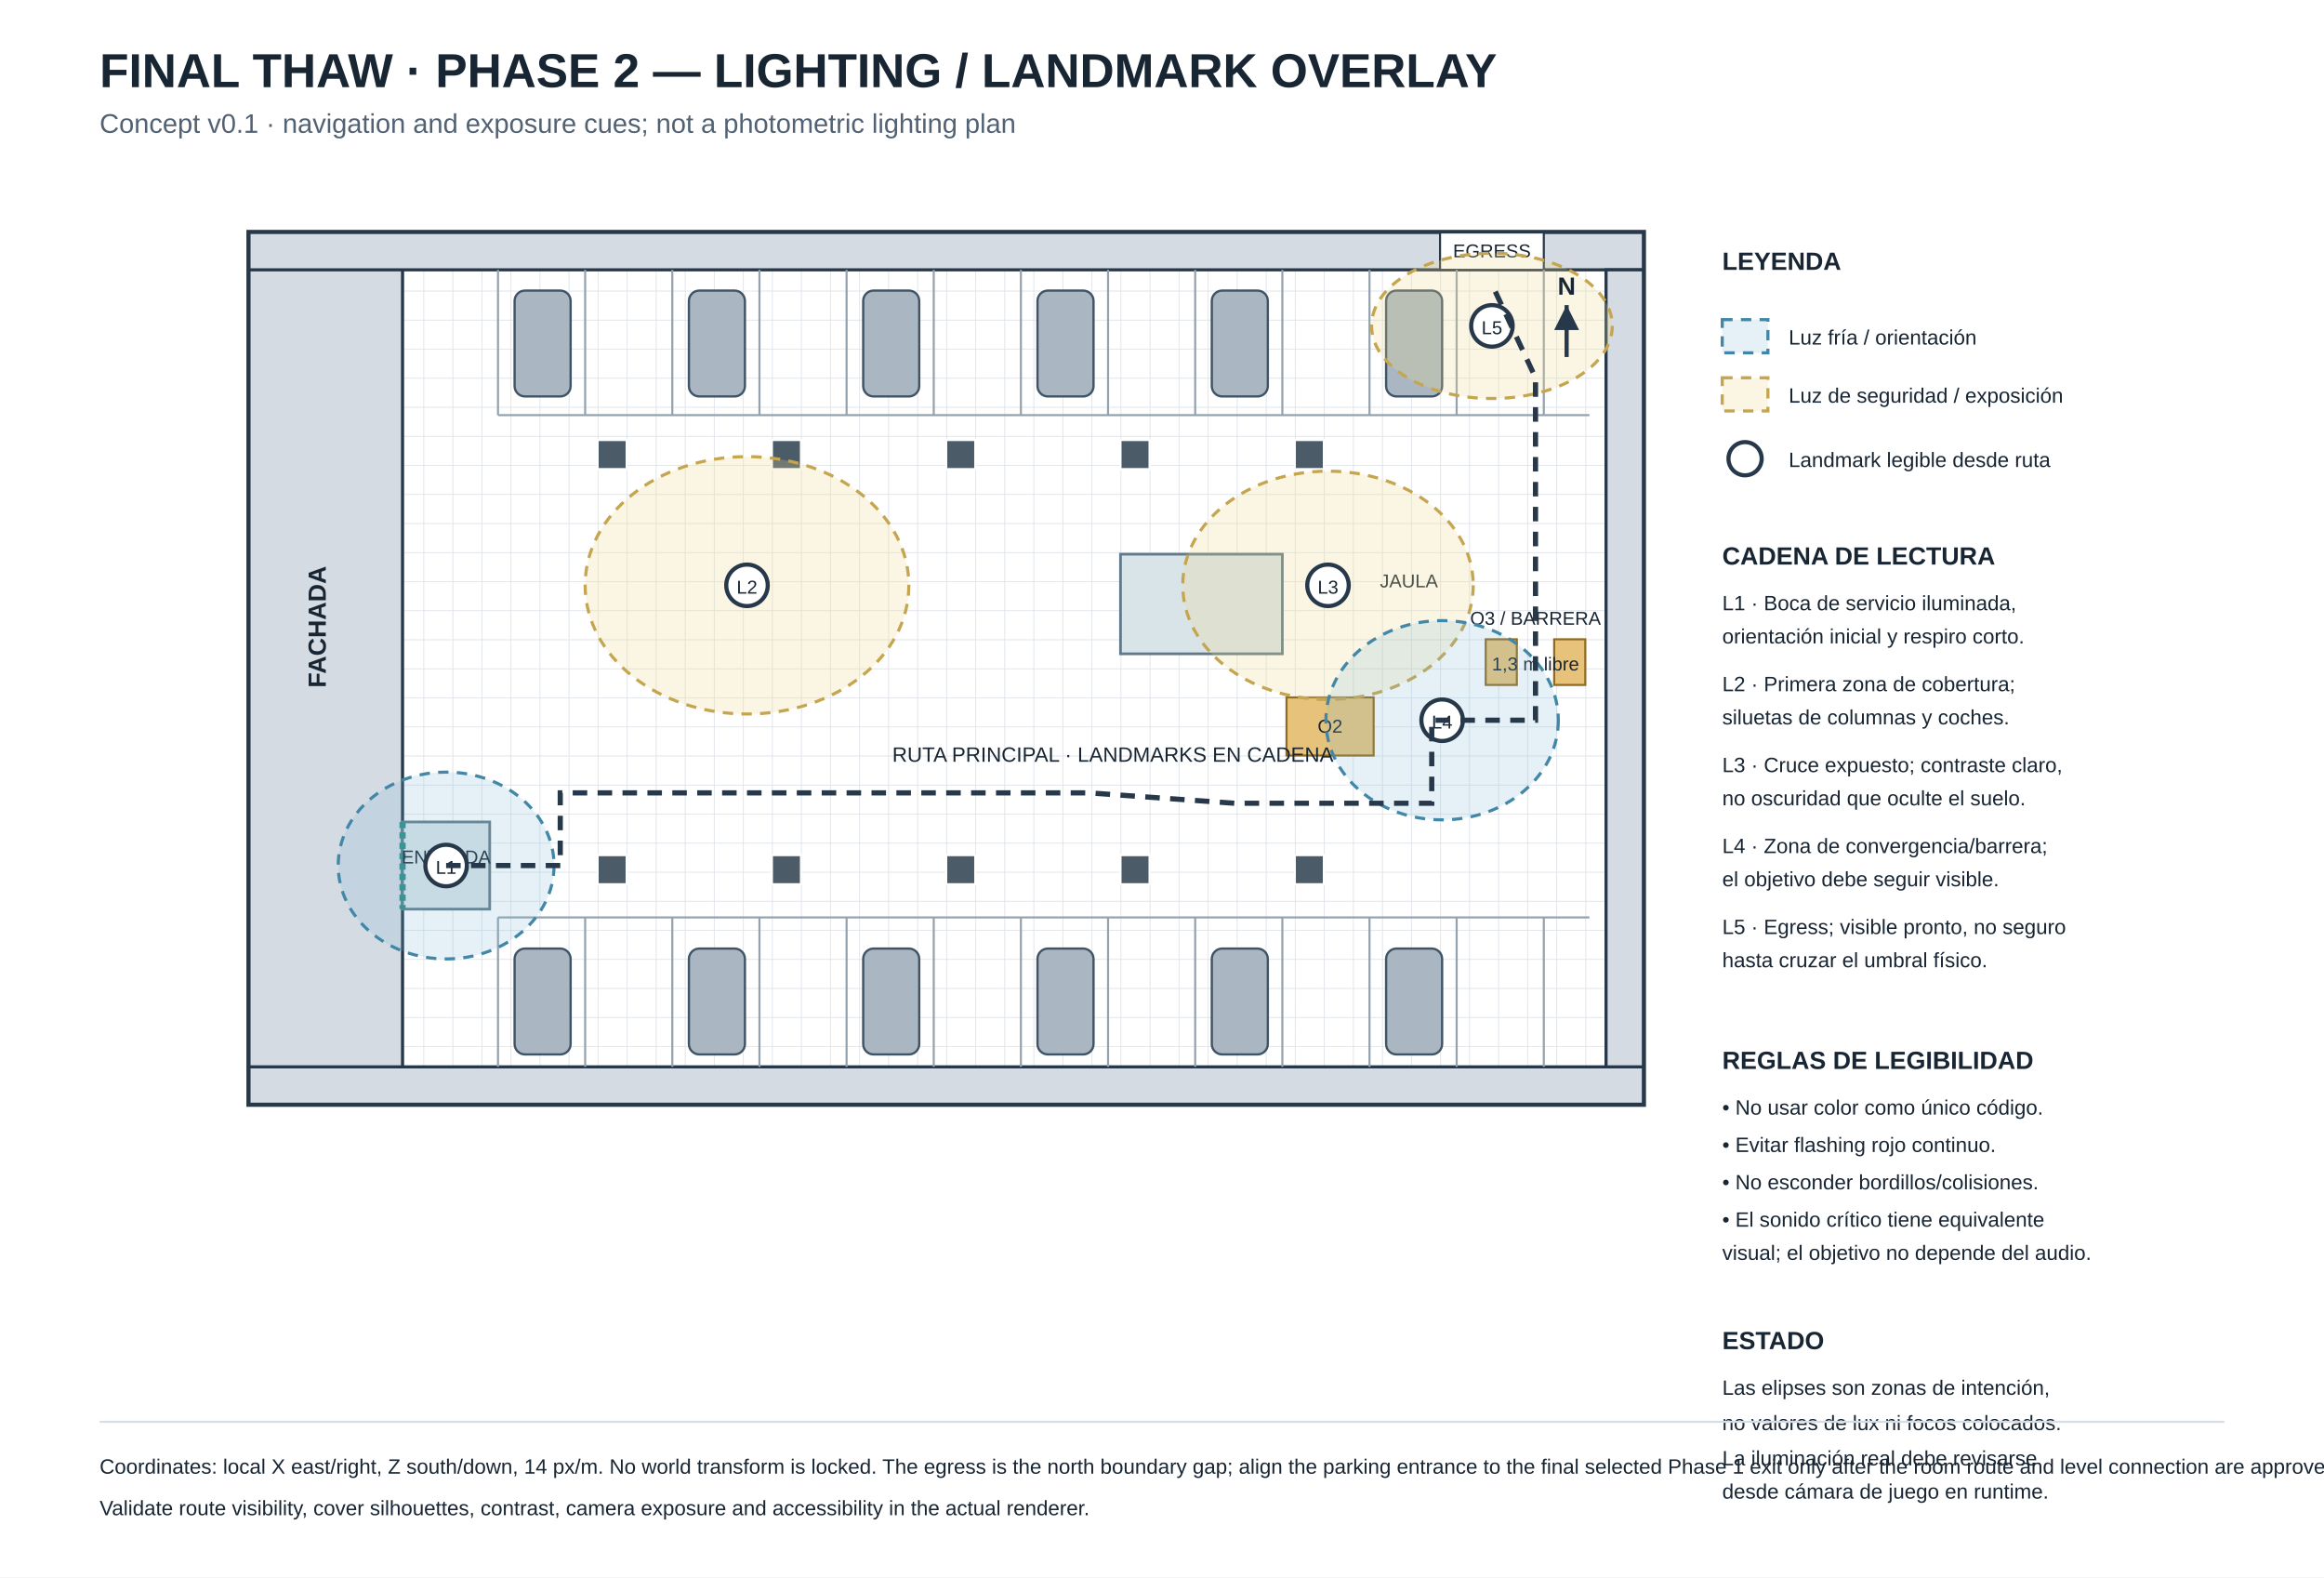
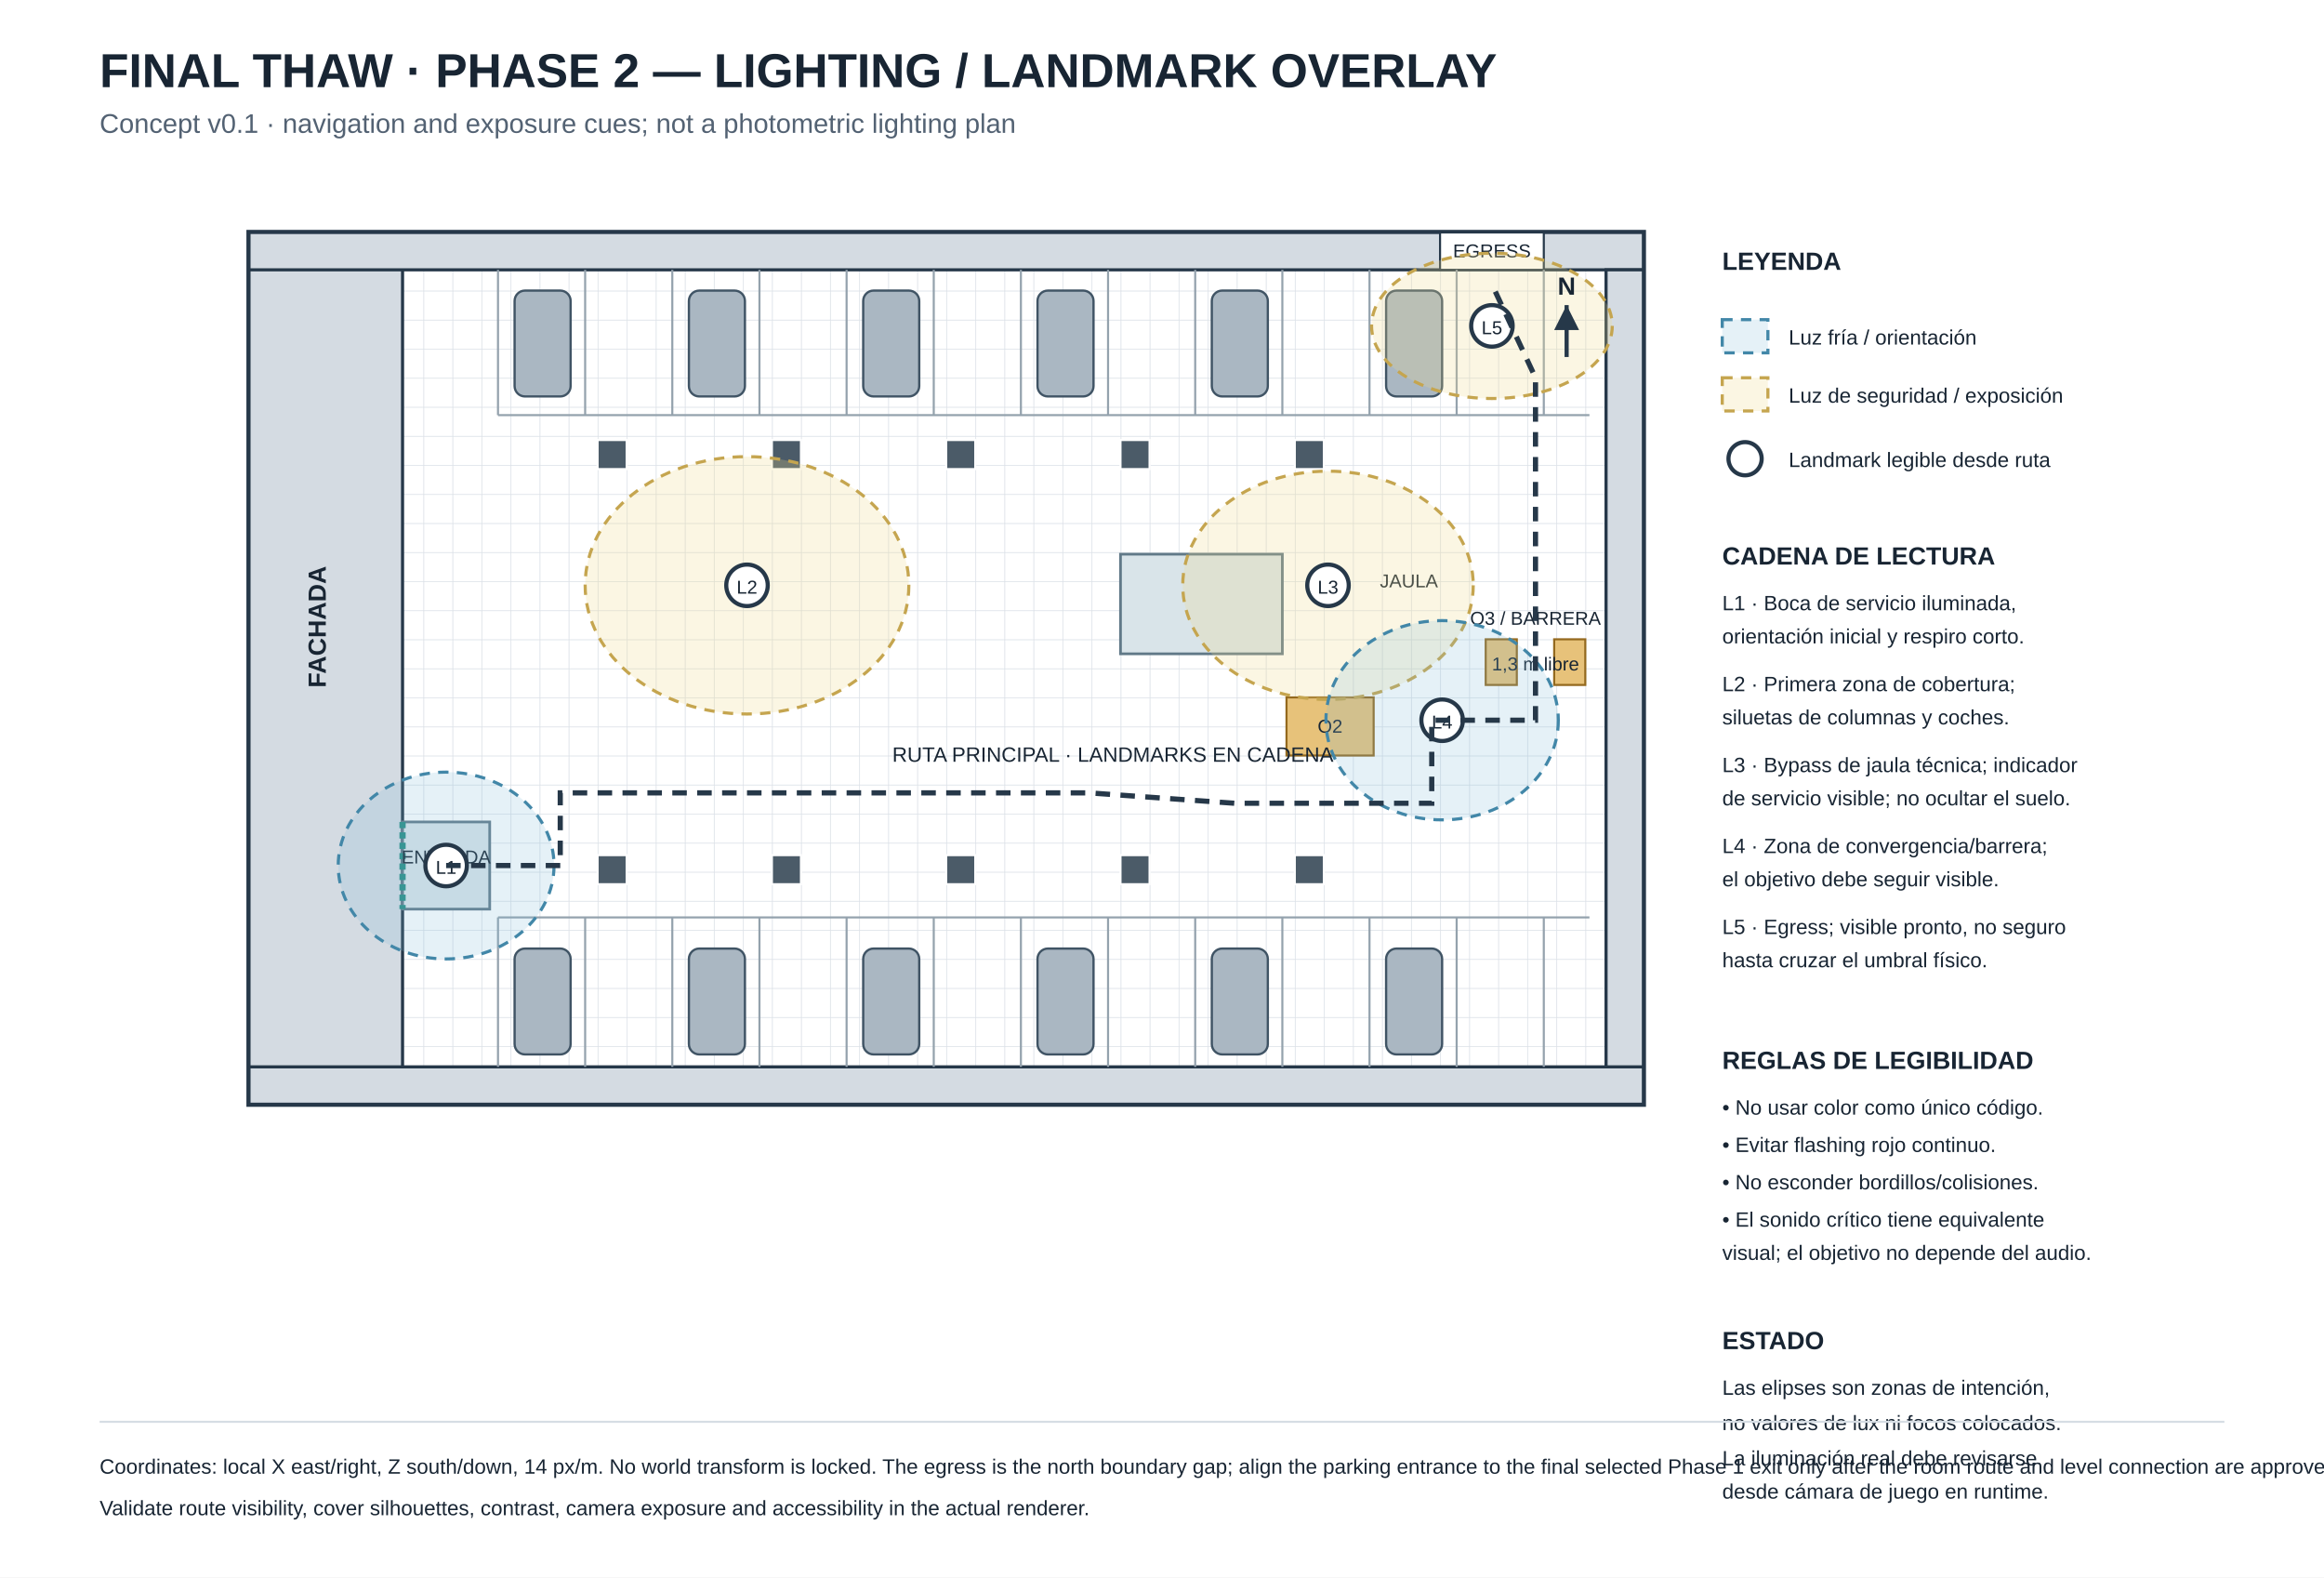
<svg xmlns="http://www.w3.org/2000/svg" width="1120" height="760" viewBox="0 0 1120 760">
  <defs>
    <pattern id="g" width="14" height="14" patternUnits="userSpaceOnUse">
      <path d="M14 0H0V14" fill="none" stroke="#dce2e8" stroke-width=".7" />
    </pattern>
    <marker id="n" markerWidth="8" markerHeight="8" refX="6" refY="3" orient="auto">
      <path d="M0 0L6 3L0 6Z" fill="#263849" />
    </marker>
    <style>text{font-family:Arial,Helvetica,sans-serif;fill:#182533}.title{font-size:23px;font-weight:700}.sub{font-size:13px;fill:#536273}.lab{font-size:12px;font-weight:600}.sm{font-size:10px}.tiny{font-size:9px}.wall{fill:#d4dbe2;stroke:#263849;stroke-width:1.5}.svc{fill:#d9e4e9;stroke:#617988;stroke-width:1.3}.car{fill:#aab7c2;stroke:#405465;stroke-width:1.1;rx:5}.col{fill:#4b5b68;stroke:#fff;stroke-width:1}.warm{fill:#f0d88b;fill-opacity:.24;stroke:#c5a54f;stroke-width:1.5;stroke-dasharray:5 4}.cool{fill:#7db9d9;fill-opacity:.20;stroke:#4287a8;stroke-width:1.5;stroke-dasharray:5 4}.landmark{fill:#fff;stroke:#263849;stroke-width:2}.route{fill:none;stroke:#263849;stroke-width:2.5;stroke-dasharray:7 5}</style>
  </defs>
  <rect width="1120" height="760" fill="#fff" />
  <text x="48" y="42" class="title">FINAL THAW · PHASE 2 — LIGHTING / LANDMARK OVERLAY</text>
  <text x="48" y="64" class="sub">Concept v0.1 · navigation and exposure cues; not a photometric lighting plan</text>
  <g transform="translate(120 112)">
    <rect width="672" height="420" fill="url(#g)" stroke="#263849" stroke-width="2.5" />
    <rect x="0" y="0" width="74" height="420" class="wall" />
    <text x="37" y="190" class="lab" text-anchor="middle" transform="rotate(-90 37 190)">FACHADA</text>
    <rect x="74" y="284" width="42" height="42" class="svc" />
    <path d="M74 284V326" stroke="#278c83" stroke-width="3" stroke-dasharray="3 2" />
    <text x="95" y="304" class="tiny" text-anchor="middle">ENTRADA</text>
    <rect x="0" y="0" width="672" height="18" class="wall" />
    <rect x="574" y="0" width="50" height="18" fill="#fff" stroke="#263849" />
    <text x="599" y="12" class="tiny" text-anchor="middle">EGRESS</text>
    <rect x="654" y="18" width="18" height="402" class="wall" />
    <rect x="0" y="402" width="672" height="18" class="wall" />
    <g stroke="#94a2ad" stroke-width="1" fill="none">
      <path d="M120 18V88 M162 18V88 M204 18V88 M246 18V88 M288 18V88 M330 18V88 M372 18V88 M414 18V88 M456 18V88 M498 18V88 M540 18V88 M582 18V88 M624 18V88 M120 88H646 M120 330V402 M162 330V402 M204 330V402 M246 330V402 M288 330V402 M330 330V402 M372 330V402 M414 330V402 M456 330V402 M498 330V402 M540 330V402 M582 330V402 M624 330V402 M120 330H646" />
    </g>
    <g>
      <rect x="128" y="28" width="27" height="51" class="car" />
      <rect x="212" y="28" width="27" height="51" class="car" />
      <rect x="296" y="28" width="27" height="51" class="car" />
      <rect x="380" y="28" width="27" height="51" class="car" />
      <rect x="464" y="28" width="27" height="51" class="car" />
      <rect x="548" y="28" width="27" height="51" class="car" />
      <rect x="128" y="345" width="27" height="51" class="car" />
      <rect x="212" y="345" width="27" height="51" class="car" />
      <rect x="296" y="345" width="27" height="51" class="car" />
      <rect x="380" y="345" width="27" height="51" class="car" />
      <rect x="464" y="345" width="27" height="51" class="car" />
      <rect x="548" y="345" width="27" height="51" class="car" />
    </g>
    <g>
      <rect x="168" y="100" width="14" height="14" class="col" />
      <rect x="252" y="100" width="14" height="14" class="col" />
      <rect x="336" y="100" width="14" height="14" class="col" />
      <rect x="420" y="100" width="14" height="14" class="col" />
      <rect x="504" y="100" width="14" height="14" class="col" />
      <rect x="168" y="300" width="14" height="14" class="col" />
      <rect x="252" y="300" width="14" height="14" class="col" />
      <rect x="336" y="300" width="14" height="14" class="col" />
      <rect x="420" y="300" width="14" height="14" class="col" />
      <rect x="504" y="300" width="14" height="14" class="col" />
    </g>
    <rect x="420" y="155" width="78" height="48" class="svc" />
    <text x="559" y="171" class="tiny" text-anchor="middle">JAULA</text>
    <rect x="596" y="196" width="15" height="22" fill="#e7c27a" stroke="#94691e" />
    <rect x="629" y="196" width="15" height="22" fill="#e7c27a" stroke="#94691e" />
    <text x="620" y="189" class="tiny" text-anchor="middle">O3 / BARRERA</text>
    <text x="620" y="211" class="tiny" text-anchor="middle">1,3 m libre</text>
    <rect x="500" y="224" width="42" height="28" fill="#e7c27a" stroke="#94691e" />
    <text x="521" y="241" class="tiny" text-anchor="middle">O2</text>
    <ellipse cx="95" cy="305" rx="52" ry="45" class="cool" />
    <ellipse cx="240" cy="170" rx="78" ry="62" class="warm" />
    <ellipse cx="520" cy="170" rx="70" ry="55" class="warm" />
    <ellipse cx="575" cy="235" rx="56" ry="48" class="cool" />
    <ellipse cx="599" cy="45" rx="58" ry="35" class="warm" />
    <circle cx="95" cy="305" r="10" class="landmark" />
    <text x="95" y="309" class="tiny" text-anchor="middle">L1</text>
    <circle cx="240" cy="170" r="10" class="landmark" />
    <text x="240" y="174" class="tiny" text-anchor="middle">L2</text>
    <circle cx="520" cy="170" r="10" class="landmark" />
    <text x="520" y="174" class="tiny" text-anchor="middle">L3</text>
    <circle cx="575" cy="235" r="10" class="landmark" />
    <text x="575" y="239" class="tiny" text-anchor="middle">L4</text>
    <circle cx="599" cy="45" r="10" class="landmark" />
    <text x="599" y="49" class="tiny" text-anchor="middle">L5</text>
    <path d="M95 305L130 305L150 305L150 270L200 270L270 270L320 270L405 270L475 275L535 275L570 275L570 235L620 235L620 218L620 70L599 25" class="route" />
    <text x="310" y="255" class="sm">RUTA PRINCIPAL · LANDMARKS EN CADENA</text>
    <path d="M635 60L635 35" stroke="#263849" stroke-width="2" marker-end="url(#n)" />
    <text x="635" y="30" class="lab" text-anchor="middle">N</text>
  </g>
  <g transform="translate(830 130)">
    <text x="0" y="0" class="lab">LEYENDA</text>
    <rect x="0" y="24" width="22" height="16" class="cool" />
    <text x="32" y="36" class="sm">Luz fría / orientación</text>
    <rect x="0" y="52" width="22" height="16" class="warm" />
    <text x="32" y="64" class="sm">Luz de seguridad / exposición</text>
    <circle cx="11" cy="91" r="8" class="landmark" />
    <text x="32" y="95" class="sm">Landmark legible desde ruta</text>
    <text x="0" y="142" class="lab">CADENA DE LECTURA</text>
    <text x="0" y="164" class="sm">L1 · Boca de servicio iluminada,</text>
    <text x="0" y="180" class="sm">   orientación inicial y respiro corto.</text>
    <text x="0" y="203" class="sm">L2 · Primera zona de cobertura;</text>
    <text x="0" y="219" class="sm">   siluetas de columnas y coches.</text>
-     <text x="0" y="242" class="sm">L3 · Cruce expuesto; contraste claro,</text>
-     <text x="0" y="258" class="sm">   no oscuridad que oculte el suelo.</text>
+     <text x="0" y="242" class="sm">L3 · Bypass de jaula técnica; indicador</text>
+     <text x="0" y="258" class="sm">   de servicio visible; no ocultar el suelo.</text>
    <text x="0" y="281" class="sm">L4 · Zona de convergencia/barrera;</text>
    <text x="0" y="297" class="sm">   el objetivo debe seguir visible.</text>
    <text x="0" y="320" class="sm">L5 · Egress; visible pronto, no seguro</text>
    <text x="0" y="336" class="sm">   hasta cruzar el umbral físico.</text>
    <text x="0" y="385" class="lab">REGLAS DE LEGIBILIDAD</text>
    <text x="0" y="407" class="sm">• No usar color como único código.</text>
    <text x="0" y="425" class="sm">• Evitar flashing rojo continuo.</text>
    <text x="0" y="443" class="sm">• No esconder bordillos/colisiones.</text>
    <text x="0" y="461" class="sm">• El sonido crítico tiene equivalente</text>
    <text x="0" y="477" class="sm">  visual; el objetivo no depende del audio.</text>
    <text x="0" y="520" class="lab">ESTADO</text>
    <text x="0" y="542" class="sm">Las elipses son zonas de intención,</text>
    <text x="0" y="559" class="sm">no valores de lux ni focos colocados.</text>
    <text x="0" y="576" class="sm">La iluminación real debe revisarse</text>
    <text x="0" y="592" class="sm">desde cámara de juego en runtime.</text>
  </g>
  <line x1="48" y1="685" x2="1072" y2="685" stroke="#d6dde4" />
  <text x="48" y="710" class="sm">Coordinates: local X east/right, Z south/down, 14 px/m. No world transform is locked. The egress is the north boundary gap; align the parking entrance to the final selected Phase 1 exit only after the room route and level connection are approved. Lighting and landmark locations remain proposals.</text>
  <text x="48" y="730" class="sm">Validate route visibility, cover silhouettes, contrast, camera exposure and accessibility in the actual renderer.</text>
</svg>
